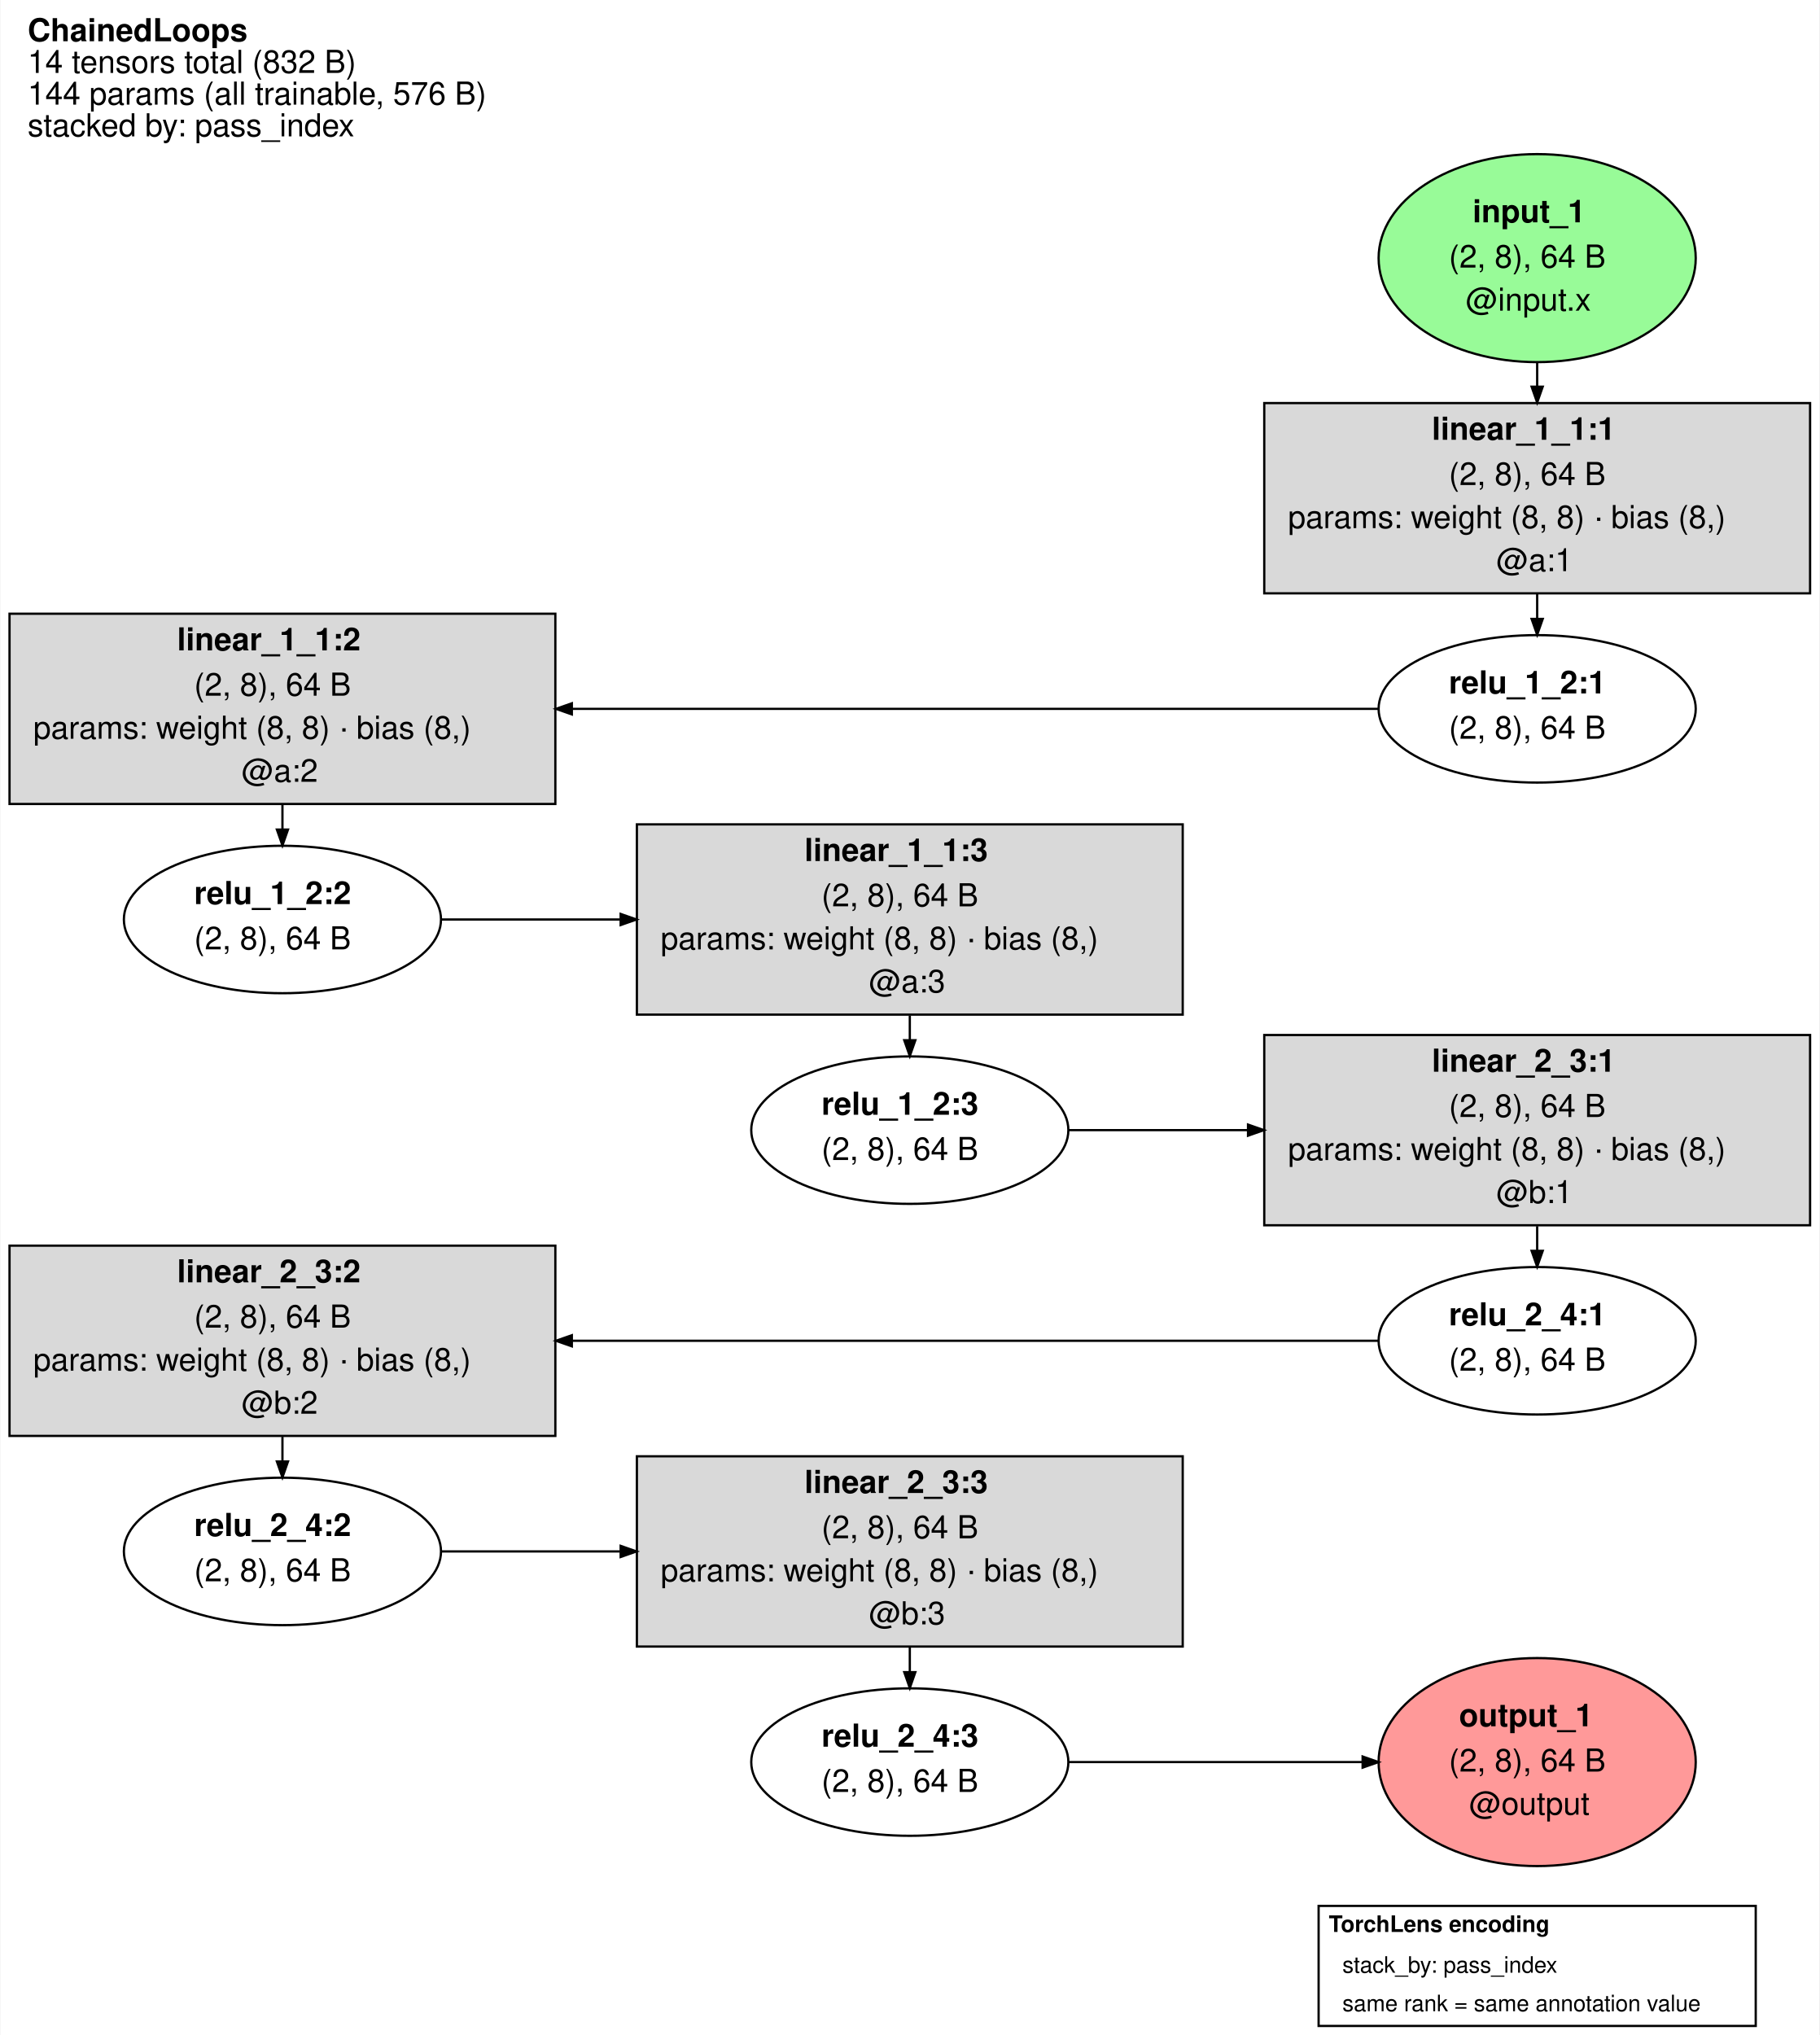
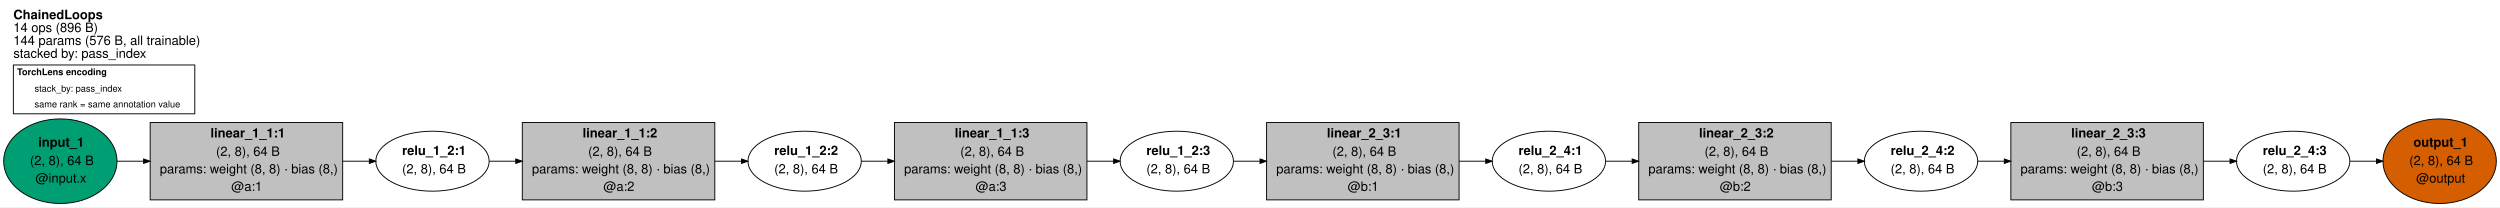
- <svg xmlns="http://www.w3.org/2000/svg" width="803pt" height="898pt" viewBox="0.00 0.00 803.00 898.46">
-   <g id="graph0" class="graph" transform="scale(1 1) rotate(0) translate(4 894.46)">
-     <polygon fill="white" stroke="transparent" points="-4,4 -4,-894.46 799,-894.46 799,4 -4,4" />
-     <text text-anchor="start" x="8" y="-876.26" font-family="Helvetica,sans-Serif" font-weight="bold" font-size="14.00">ChainedLoops</text>
-     <text text-anchor="start" x="8" y="-862.26" font-family="Helvetica,sans-Serif" font-size="14.00">14 tensors total (832 B)</text>
-     <text text-anchor="start" x="8" y="-848.26" font-family="Helvetica,sans-Serif" font-size="14.00">144 params (all trainable, 576 B)</text>
-     <text text-anchor="start" x="8" y="-834.26" font-family="Helvetica,sans-Serif" font-size="14.00">stacked by: pass_index</text>
+ <svg xmlns="http://www.w3.org/2000/svg" width="2714pt" height="225pt" viewBox="0.00 0.00 2714.29 224.92">
+   <g id="graph0" class="graph" transform="scale(1 1) rotate(0) translate(4 220.92)">
+     <polygon fill="white" stroke="transparent" points="-4,4 -4,-220.92 2710.29,-220.92 2710.29,4 -4,4" />
+     <text text-anchor="start" x="10.5" y="-200.22" font-family="Helvetica,sans-Serif" font-weight="bold" font-size="14.00">ChainedLoops</text>
+     <text text-anchor="start" x="10.5" y="-186.22" font-family="Helvetica,sans-Serif" font-size="14.00">14 ops (896 B)</text>
+     <text text-anchor="start" x="10.5" y="-172.22" font-family="Helvetica,sans-Serif" font-size="14.00">144 params (576 B, all trainable)</text>
+     <text text-anchor="start" x="10.5" y="-158.22" font-family="Helvetica,sans-Serif" font-size="14.00">stacked by: pass_index</text>
+     <text text-anchor="start" x="14.5" y="-139.42" font-family="Helvetica,sans-Serif" font-weight="bold" font-size="10.00">TorchLens encoding</text>
+     <text text-anchor="start" x="33.5" y="-121.42" font-family="Helvetica,sans-Serif" font-size="10.00">stack_by: pass_index</text>
+     <text text-anchor="start" x="33.5" y="-104.42" font-family="Helvetica,sans-Serif" font-size="10.00">same rank = same annotation value</text>
+     <polygon fill="none" stroke="black" points="10.5,-97.42 10.5,-150.42 207.5,-150.42 207.5,-97.42 10.5,-97.42" />
    <g id="node1" class="node">
-       <ellipse fill="#98fb98" stroke="black" cx="674.5" cy="-780.5" rx="70.01" ry="45.92" />
-       <text text-anchor="start" x="646" y="-796.3" font-family="Helvetica,sans-Serif" font-weight="bold" font-size="14.00">input_1</text>
-       <text text-anchor="start" x="635.5" y="-776.3" font-family="Helvetica,sans-Serif" font-size="14.00">(2, 8), 64 B</text>
-       <text text-anchor="start" x="643" y="-757.3" font-family="Helvetica,sans-Serif" font-size="14.00">@input.x</text>
+       <ellipse fill="#009e73" stroke="black" cx="61.52" cy="-45.96" rx="61.54" ry="45.92" />
+       <text text-anchor="start" x="37.52" y="-61.76" font-family="Helvetica,sans-Serif" font-weight="bold" font-size="14.00">input_1</text>
+       <text text-anchor="start" x="28.52" y="-41.76" font-family="Helvetica,sans-Serif" font-size="14.00">(2, 8), 64 B</text>
+       <text text-anchor="start" x="34.52" y="-22.76" font-family="Helvetica,sans-Serif" font-size="14.00">@input.x</text>
    </g>
    <g id="node2" class="node">
-       <polygon fill="#d9d9d9" stroke="black" points="795,-716.5 554,-716.5 554,-632.5 795,-632.5 795,-716.5" />
-       <text text-anchor="start" x="628" y="-700.3" font-family="Helvetica,sans-Serif" font-weight="bold" font-size="14.00">linear_1_1:1</text>
-       <text text-anchor="start" x="635.5" y="-680.3" font-family="Helvetica,sans-Serif" font-size="14.00">(2, 8), 64 B</text>
-       <text text-anchor="start" x="564.5" y="-661.3" font-family="Helvetica,sans-Serif" font-size="14.00">params: weight (8, 8) · bias (8,)</text>
-       <text text-anchor="start" x="656.5" y="-642.3" font-family="Helvetica,sans-Serif" font-size="14.00">@a:1</text>
+       <polygon fill="#c0c0c0" stroke="black" points="368.04,-87.96 159.04,-87.96 159.04,-3.96 368.04,-3.96 368.04,-87.96" />
+       <text text-anchor="start" x="224.54" y="-71.76" font-family="Helvetica,sans-Serif" font-weight="bold" font-size="14.00">linear_1_1:1</text>
+       <text text-anchor="start" x="230.54" y="-51.76" font-family="Helvetica,sans-Serif" font-size="14.00">(2, 8), 64 B</text>
+       <text text-anchor="start" x="169.54" y="-32.76" font-family="Helvetica,sans-Serif" font-size="14.00">params: weight (8, 8) · bias (8,)</text>
+       <text text-anchor="start" x="247.04" y="-13.76" font-family="Helvetica,sans-Serif" font-size="14.00">@a:1</text>
    </g>
    <g id="edge1" class="edge">
-       <path fill="none" stroke="black" d="M674.5,-734.17C674.5,-730.72 674.5,-727.27 674.5,-723.82" />
-       <polygon fill="black" stroke="black" points="676.95,-723.73 674.5,-716.73 672.05,-723.73 676.95,-723.73" />
+       <path fill="none" stroke="black" d="M123.07,-45.96C132.23,-45.96 141.92,-45.96 151.75,-45.96" />
+       <polygon fill="black" stroke="black" points="151.92,-48.41 158.92,-45.96 151.92,-43.51 151.92,-48.41" />
    </g>
    <g id="node3" class="node">
-       <ellipse fill="white" stroke="black" cx="674.5" cy="-581.5" rx="70.01" ry="32.55" />
-       <text text-anchor="start" x="635.5" y="-588.3" font-family="Helvetica,sans-Serif" font-weight="bold" font-size="14.00">relu_1_2:1</text>
-       <text text-anchor="start" x="635.5" y="-568.3" font-family="Helvetica,sans-Serif" font-size="14.00">(2, 8), 64 B</text>
+       <ellipse fill="white" stroke="black" cx="465.55" cy="-45.96" rx="61.54" ry="32.55" />
+       <text text-anchor="start" x="432.55" y="-52.76" font-family="Helvetica,sans-Serif" font-weight="bold" font-size="14.00">relu_1_2:1</text>
+       <text text-anchor="start" x="432.55" y="-32.76" font-family="Helvetica,sans-Serif" font-size="14.00">(2, 8), 64 B</text>
    </g>
    <g id="edge2" class="edge">
-       <path fill="none" stroke="black" d="M674.5,-632.1C674.5,-628.55 674.5,-625.01 674.5,-621.47" />
-       <polygon fill="black" stroke="black" points="676.95,-621.2 674.5,-614.2 672.05,-621.2 676.95,-621.2" />
+       <path fill="none" stroke="black" d="M368.06,-45.96C377.86,-45.96 387.61,-45.96 396.95,-45.96" />
+       <polygon fill="black" stroke="black" points="396.99,-48.41 403.99,-45.96 396.99,-43.51 396.99,-48.41" />
    </g>
    <g id="node4" class="node">
-       <polygon fill="#d9d9d9" stroke="black" points="241,-623.5 0,-623.5 0,-539.5 241,-539.5 241,-623.5" />
-       <text text-anchor="start" x="74" y="-607.3" font-family="Helvetica,sans-Serif" font-weight="bold" font-size="14.00">linear_1_1:2</text>
-       <text text-anchor="start" x="81.5" y="-587.3" font-family="Helvetica,sans-Serif" font-size="14.00">(2, 8), 64 B</text>
-       <text text-anchor="start" x="10.5" y="-568.3" font-family="Helvetica,sans-Serif" font-size="14.00">params: weight (8, 8) · bias (8,)</text>
-       <text text-anchor="start" x="102.5" y="-549.3" font-family="Helvetica,sans-Serif" font-size="14.00">@a:2</text>
+       <polygon fill="#c0c0c0" stroke="black" points="772.07,-87.96 563.07,-87.96 563.07,-3.96 772.07,-3.96 772.07,-87.96" />
+       <text text-anchor="start" x="628.57" y="-71.76" font-family="Helvetica,sans-Serif" font-weight="bold" font-size="14.00">linear_1_1:2</text>
+       <text text-anchor="start" x="634.57" y="-51.76" font-family="Helvetica,sans-Serif" font-size="14.00">(2, 8), 64 B</text>
+       <text text-anchor="start" x="573.57" y="-32.76" font-family="Helvetica,sans-Serif" font-size="14.00">params: weight (8, 8) · bias (8,)</text>
+       <text text-anchor="start" x="651.07" y="-13.76" font-family="Helvetica,sans-Serif" font-size="14.00">@a:2</text>
    </g>
    <g id="edge3" class="edge">
-       <path fill="none" stroke="black" d="M604.4,-581.5C515.44,-581.5 359.15,-581.5 248.5,-581.5" />
-       <polygon fill="black" stroke="black" points="248.28,-579.05 241.28,-581.5 248.28,-583.95 248.28,-579.05" />
+       <path fill="none" stroke="black" d="M527.11,-45.96C536.27,-45.96 545.96,-45.96 555.78,-45.96" />
+       <polygon fill="black" stroke="black" points="555.96,-48.41 562.96,-45.96 555.96,-43.51 555.96,-48.41" />
    </g>
    <g id="node5" class="node">
-       <ellipse fill="white" stroke="black" cx="120.5" cy="-488.5" rx="70.01" ry="32.55" />
-       <text text-anchor="start" x="81.5" y="-495.3" font-family="Helvetica,sans-Serif" font-weight="bold" font-size="14.00">relu_1_2:2</text>
-       <text text-anchor="start" x="81.5" y="-475.3" font-family="Helvetica,sans-Serif" font-size="14.00">(2, 8), 64 B</text>
+       <ellipse fill="white" stroke="black" cx="869.59" cy="-45.96" rx="61.54" ry="32.55" />
+       <text text-anchor="start" x="836.59" y="-52.76" font-family="Helvetica,sans-Serif" font-weight="bold" font-size="14.00">relu_1_2:2</text>
+       <text text-anchor="start" x="836.59" y="-32.76" font-family="Helvetica,sans-Serif" font-size="14.00">(2, 8), 64 B</text>
    </g>
    <g id="edge4" class="edge">
-       <path fill="none" stroke="black" d="M120.5,-539.1C120.5,-535.55 120.5,-532.01 120.5,-528.47" />
-       <polygon fill="black" stroke="black" points="122.95,-528.2 120.5,-521.2 118.05,-528.2 122.95,-528.2" />
+       <path fill="none" stroke="black" d="M772.1,-45.96C781.9,-45.96 791.65,-45.96 800.98,-45.96" />
+       <polygon fill="black" stroke="black" points="801.03,-48.41 808.03,-45.96 801.03,-43.51 801.03,-48.41" />
    </g>
    <g id="node6" class="node">
-       <polygon fill="#d9d9d9" stroke="black" points="518,-530.5 277,-530.5 277,-446.5 518,-446.5 518,-530.5" />
-       <text text-anchor="start" x="351" y="-514.3" font-family="Helvetica,sans-Serif" font-weight="bold" font-size="14.00">linear_1_1:3</text>
-       <text text-anchor="start" x="358.5" y="-494.3" font-family="Helvetica,sans-Serif" font-size="14.00">(2, 8), 64 B</text>
-       <text text-anchor="start" x="287.5" y="-475.3" font-family="Helvetica,sans-Serif" font-size="14.00">params: weight (8, 8) · bias (8,)</text>
-       <text text-anchor="start" x="379.5" y="-456.3" font-family="Helvetica,sans-Serif" font-size="14.00">@a:3</text>
+       <polygon fill="#c0c0c0" stroke="black" points="1176.11,-87.96 967.11,-87.96 967.11,-3.96 1176.11,-3.96 1176.11,-87.96" />
+       <text text-anchor="start" x="1032.61" y="-71.76" font-family="Helvetica,sans-Serif" font-weight="bold" font-size="14.00">linear_1_1:3</text>
+       <text text-anchor="start" x="1038.61" y="-51.76" font-family="Helvetica,sans-Serif" font-size="14.00">(2, 8), 64 B</text>
+       <text text-anchor="start" x="977.61" y="-32.76" font-family="Helvetica,sans-Serif" font-size="14.00">params: weight (8, 8) · bias (8,)</text>
+       <text text-anchor="start" x="1055.11" y="-13.76" font-family="Helvetica,sans-Serif" font-size="14.00">@a:3</text>
    </g>
    <g id="edge5" class="edge">
-       <path fill="none" stroke="black" d="M190.54,-488.5C214.56,-488.5 242.33,-488.5 269.55,-488.5" />
-       <polygon fill="black" stroke="black" points="269.83,-490.95 276.83,-488.5 269.83,-486.05 269.83,-490.95" />
+       <path fill="none" stroke="black" d="M931.15,-45.96C940.31,-45.96 949.99,-45.96 959.82,-45.96" />
+       <polygon fill="black" stroke="black" points="959.99,-48.41 966.99,-45.96 959.99,-43.51 959.99,-48.41" />
    </g>
    <g id="node7" class="node">
-       <ellipse fill="white" stroke="black" cx="397.5" cy="-395.5" rx="70.01" ry="32.55" />
-       <text text-anchor="start" x="358.5" y="-402.3" font-family="Helvetica,sans-Serif" font-weight="bold" font-size="14.00">relu_1_2:3</text>
-       <text text-anchor="start" x="358.5" y="-382.3" font-family="Helvetica,sans-Serif" font-size="14.00">(2, 8), 64 B</text>
+       <ellipse fill="white" stroke="black" cx="1273.63" cy="-45.96" rx="61.54" ry="32.55" />
+       <text text-anchor="start" x="1240.63" y="-52.76" font-family="Helvetica,sans-Serif" font-weight="bold" font-size="14.00">relu_1_2:3</text>
+       <text text-anchor="start" x="1240.63" y="-32.76" font-family="Helvetica,sans-Serif" font-size="14.00">(2, 8), 64 B</text>
    </g>
    <g id="edge6" class="edge">
-       <path fill="none" stroke="black" d="M397.5,-446.1C397.5,-442.55 397.5,-439.01 397.5,-435.47" />
-       <polygon fill="black" stroke="black" points="399.95,-435.2 397.5,-428.2 395.05,-435.2 399.95,-435.2" />
+       <path fill="none" stroke="black" d="M1176.13,-45.96C1185.93,-45.96 1195.69,-45.96 1205.02,-45.96" />
+       <polygon fill="black" stroke="black" points="1205.07,-48.41 1212.07,-45.96 1205.07,-43.51 1205.07,-48.41" />
    </g>
    <g id="node8" class="node">
-       <polygon fill="#d9d9d9" stroke="black" points="795,-437.5 554,-437.5 554,-353.5 795,-353.5 795,-437.5" />
-       <text text-anchor="start" x="628" y="-421.3" font-family="Helvetica,sans-Serif" font-weight="bold" font-size="14.00">linear_2_3:1</text>
-       <text text-anchor="start" x="635.5" y="-401.3" font-family="Helvetica,sans-Serif" font-size="14.00">(2, 8), 64 B</text>
-       <text text-anchor="start" x="564.5" y="-382.3" font-family="Helvetica,sans-Serif" font-size="14.00">params: weight (8, 8) · bias (8,)</text>
-       <text text-anchor="start" x="656.5" y="-363.3" font-family="Helvetica,sans-Serif" font-size="14.00">@b:1</text>
+       <polygon fill="#c0c0c0" stroke="black" points="1580.15,-87.96 1371.15,-87.96 1371.15,-3.96 1580.15,-3.96 1580.15,-87.96" />
+       <text text-anchor="start" x="1436.65" y="-71.76" font-family="Helvetica,sans-Serif" font-weight="bold" font-size="14.00">linear_2_3:1</text>
+       <text text-anchor="start" x="1442.65" y="-51.76" font-family="Helvetica,sans-Serif" font-size="14.00">(2, 8), 64 B</text>
+       <text text-anchor="start" x="1381.65" y="-32.76" font-family="Helvetica,sans-Serif" font-size="14.00">params: weight (8, 8) · bias (8,)</text>
+       <text text-anchor="start" x="1459.15" y="-13.76" font-family="Helvetica,sans-Serif" font-size="14.00">@b:1</text>
    </g>
    <g id="edge7" class="edge">
-       <path fill="none" stroke="black" d="M467.54,-395.5C491.56,-395.5 519.33,-395.5 546.55,-395.5" />
-       <polygon fill="black" stroke="black" points="546.83,-397.95 553.83,-395.5 546.83,-393.05 546.83,-397.95" />
+       <path fill="none" stroke="black" d="M1335.18,-45.96C1344.34,-45.96 1354.03,-45.96 1363.85,-45.96" />
+       <polygon fill="black" stroke="black" points="1364.03,-48.41 1371.03,-45.96 1364.03,-43.51 1364.03,-48.41" />
    </g>
    <g id="node9" class="node">
-       <ellipse fill="white" stroke="black" cx="674.5" cy="-302.5" rx="70.01" ry="32.55" />
-       <text text-anchor="start" x="635.5" y="-309.3" font-family="Helvetica,sans-Serif" font-weight="bold" font-size="14.00">relu_2_4:1</text>
-       <text text-anchor="start" x="635.5" y="-289.3" font-family="Helvetica,sans-Serif" font-size="14.00">(2, 8), 64 B</text>
+       <ellipse fill="white" stroke="black" cx="1677.66" cy="-45.96" rx="61.54" ry="32.55" />
+       <text text-anchor="start" x="1644.66" y="-52.76" font-family="Helvetica,sans-Serif" font-weight="bold" font-size="14.00">relu_2_4:1</text>
+       <text text-anchor="start" x="1644.66" y="-32.76" font-family="Helvetica,sans-Serif" font-size="14.00">(2, 8), 64 B</text>
    </g>
    <g id="edge8" class="edge">
-       <path fill="none" stroke="black" d="M674.5,-353.1C674.5,-349.55 674.5,-346.01 674.5,-342.47" />
-       <polygon fill="black" stroke="black" points="676.95,-342.2 674.5,-335.2 672.05,-342.2 676.95,-342.2" />
+       <path fill="none" stroke="black" d="M1580.17,-45.96C1589.97,-45.96 1599.72,-45.96 1609.06,-45.96" />
+       <polygon fill="black" stroke="black" points="1609.1,-48.41 1616.1,-45.96 1609.1,-43.51 1609.1,-48.41" />
    </g>
    <g id="node10" class="node">
-       <polygon fill="#d9d9d9" stroke="black" points="241,-344.5 0,-344.5 0,-260.5 241,-260.5 241,-344.5" />
-       <text text-anchor="start" x="74" y="-328.3" font-family="Helvetica,sans-Serif" font-weight="bold" font-size="14.00">linear_2_3:2</text>
-       <text text-anchor="start" x="81.5" y="-308.3" font-family="Helvetica,sans-Serif" font-size="14.00">(2, 8), 64 B</text>
-       <text text-anchor="start" x="10.5" y="-289.3" font-family="Helvetica,sans-Serif" font-size="14.00">params: weight (8, 8) · bias (8,)</text>
-       <text text-anchor="start" x="102.5" y="-270.3" font-family="Helvetica,sans-Serif" font-size="14.00">@b:2</text>
+       <polygon fill="#c0c0c0" stroke="black" points="1984.18,-87.96 1775.18,-87.96 1775.18,-3.96 1984.18,-3.96 1984.18,-87.96" />
+       <text text-anchor="start" x="1840.68" y="-71.76" font-family="Helvetica,sans-Serif" font-weight="bold" font-size="14.00">linear_2_3:2</text>
+       <text text-anchor="start" x="1846.68" y="-51.76" font-family="Helvetica,sans-Serif" font-size="14.00">(2, 8), 64 B</text>
+       <text text-anchor="start" x="1785.68" y="-32.76" font-family="Helvetica,sans-Serif" font-size="14.00">params: weight (8, 8) · bias (8,)</text>
+       <text text-anchor="start" x="1863.18" y="-13.76" font-family="Helvetica,sans-Serif" font-size="14.00">@b:2</text>
    </g>
    <g id="edge9" class="edge">
-       <path fill="none" stroke="black" d="M604.4,-302.5C515.44,-302.5 359.15,-302.5 248.5,-302.5" />
-       <polygon fill="black" stroke="black" points="248.28,-300.05 241.28,-302.5 248.28,-304.95 248.28,-300.05" />
+       <path fill="none" stroke="black" d="M1739.22,-45.96C1748.38,-45.96 1758.07,-45.96 1767.89,-45.96" />
+       <polygon fill="black" stroke="black" points="1768.07,-48.41 1775.07,-45.96 1768.07,-43.51 1768.07,-48.41" />
    </g>
    <g id="node11" class="node">
-       <ellipse fill="white" stroke="black" cx="120.5" cy="-209.5" rx="70.01" ry="32.55" />
-       <text text-anchor="start" x="81.5" y="-216.3" font-family="Helvetica,sans-Serif" font-weight="bold" font-size="14.00">relu_2_4:2</text>
-       <text text-anchor="start" x="81.5" y="-196.3" font-family="Helvetica,sans-Serif" font-size="14.00">(2, 8), 64 B</text>
+       <ellipse fill="white" stroke="black" cx="2081.7" cy="-45.96" rx="61.54" ry="32.55" />
+       <text text-anchor="start" x="2048.7" y="-52.76" font-family="Helvetica,sans-Serif" font-weight="bold" font-size="14.00">relu_2_4:2</text>
+       <text text-anchor="start" x="2048.7" y="-32.76" font-family="Helvetica,sans-Serif" font-size="14.00">(2, 8), 64 B</text>
    </g>
    <g id="edge10" class="edge">
-       <path fill="none" stroke="black" d="M120.5,-260.1C120.5,-256.55 120.5,-253.01 120.5,-249.47" />
-       <polygon fill="black" stroke="black" points="122.95,-249.2 120.5,-242.2 118.05,-249.2 122.95,-249.2" />
+       <path fill="none" stroke="black" d="M1984.21,-45.96C1994.01,-45.96 2003.76,-45.96 2013.09,-45.96" />
+       <polygon fill="black" stroke="black" points="2013.14,-48.41 2020.14,-45.96 2013.14,-43.51 2013.14,-48.41" />
    </g>
    <g id="node12" class="node">
-       <polygon fill="#d9d9d9" stroke="black" points="518,-251.5 277,-251.5 277,-167.5 518,-167.5 518,-251.5" />
-       <text text-anchor="start" x="351" y="-235.3" font-family="Helvetica,sans-Serif" font-weight="bold" font-size="14.00">linear_2_3:3</text>
-       <text text-anchor="start" x="358.5" y="-215.3" font-family="Helvetica,sans-Serif" font-size="14.00">(2, 8), 64 B</text>
-       <text text-anchor="start" x="287.5" y="-196.3" font-family="Helvetica,sans-Serif" font-size="14.00">params: weight (8, 8) · bias (8,)</text>
-       <text text-anchor="start" x="379.5" y="-177.3" font-family="Helvetica,sans-Serif" font-size="14.00">@b:3</text>
+       <polygon fill="#c0c0c0" stroke="black" points="2388.22,-87.96 2179.22,-87.96 2179.22,-3.96 2388.22,-3.96 2388.22,-87.96" />
+       <text text-anchor="start" x="2244.72" y="-71.76" font-family="Helvetica,sans-Serif" font-weight="bold" font-size="14.00">linear_2_3:3</text>
+       <text text-anchor="start" x="2250.72" y="-51.76" font-family="Helvetica,sans-Serif" font-size="14.00">(2, 8), 64 B</text>
+       <text text-anchor="start" x="2189.72" y="-32.76" font-family="Helvetica,sans-Serif" font-size="14.00">params: weight (8, 8) · bias (8,)</text>
+       <text text-anchor="start" x="2267.22" y="-13.76" font-family="Helvetica,sans-Serif" font-size="14.00">@b:3</text>
    </g>
    <g id="edge11" class="edge">
-       <path fill="none" stroke="black" d="M190.54,-209.5C214.56,-209.5 242.33,-209.5 269.55,-209.5" />
-       <polygon fill="black" stroke="black" points="269.83,-211.95 276.83,-209.5 269.83,-207.05 269.83,-211.95" />
+       <path fill="none" stroke="black" d="M2143.26,-45.96C2152.42,-45.96 2162.1,-45.96 2171.93,-45.96" />
+       <polygon fill="black" stroke="black" points="2172.1,-48.41 2179.1,-45.96 2172.1,-43.51 2172.1,-48.41" />
    </g>
    <g id="node13" class="node">
-       <ellipse fill="white" stroke="black" cx="397.5" cy="-116.5" rx="70.01" ry="32.55" />
-       <text text-anchor="start" x="358.5" y="-123.3" font-family="Helvetica,sans-Serif" font-weight="bold" font-size="14.00">relu_2_4:3</text>
-       <text text-anchor="start" x="358.5" y="-103.3" font-family="Helvetica,sans-Serif" font-size="14.00">(2, 8), 64 B</text>
+       <ellipse fill="white" stroke="black" cx="2485.74" cy="-45.96" rx="61.54" ry="32.55" />
+       <text text-anchor="start" x="2452.74" y="-52.76" font-family="Helvetica,sans-Serif" font-weight="bold" font-size="14.00">relu_2_4:3</text>
+       <text text-anchor="start" x="2452.74" y="-32.76" font-family="Helvetica,sans-Serif" font-size="14.00">(2, 8), 64 B</text>
    </g>
    <g id="edge12" class="edge">
-       <path fill="none" stroke="black" d="M397.5,-167.1C397.5,-163.55 397.5,-160.01 397.5,-156.47" />
-       <polygon fill="black" stroke="black" points="399.95,-156.2 397.5,-149.2 395.05,-156.2 399.95,-156.2" />
+       <path fill="none" stroke="black" d="M2388.24,-45.96C2398.04,-45.96 2407.8,-45.96 2417.13,-45.96" />
+       <polygon fill="black" stroke="black" points="2417.18,-48.41 2424.18,-45.96 2417.18,-43.51 2417.18,-48.41" />
    </g>
    <g id="node14" class="node">
-       <ellipse fill="#ff9999" stroke="black" cx="674.5" cy="-116.5" rx="70.01" ry="45.92" />
-       <text text-anchor="start" x="640" y="-132.3" font-family="Helvetica,sans-Serif" font-weight="bold" font-size="14.00">output_1</text>
-       <text text-anchor="start" x="635.5" y="-112.3" font-family="Helvetica,sans-Serif" font-size="14.00">(2, 8), 64 B</text>
-       <text text-anchor="start" x="644.5" y="-93.3" font-family="Helvetica,sans-Serif" font-size="14.00">@output</text>
+       <ellipse fill="#d55e00" stroke="black" cx="2644.77" cy="-45.96" rx="61.54" ry="45.92" />
+       <text text-anchor="start" x="2616.27" y="-61.76" font-family="Helvetica,sans-Serif" font-weight="bold" font-size="14.00">output_1</text>
+       <text text-anchor="start" x="2611.77" y="-41.76" font-family="Helvetica,sans-Serif" font-size="14.00">(2, 8), 64 B</text>
+       <text text-anchor="start" x="2619.27" y="-22.76" font-family="Helvetica,sans-Serif" font-size="14.00">@output</text>
    </g>
    <g id="edge13" class="edge">
-       <path fill="none" stroke="black" d="M467.54,-116.5C507.01,-116.5 556.59,-116.5 597.22,-116.5" />
-       <polygon fill="black" stroke="black" points="597.43,-118.95 604.43,-116.5 597.43,-114.05 597.43,-118.95" />
-     </g>
-     <g id="node15" class="node">
-       <text text-anchor="start" x="582.5" y="-41.5" font-family="Helvetica,sans-Serif" font-weight="bold" font-size="10.00">TorchLens encoding</text>
-       <text text-anchor="start" x="588.5" y="-23.5" font-family="Helvetica,sans-Serif" font-size="10.00">stack_by: pass_index</text>
-       <text text-anchor="start" x="588.5" y="-6.5" font-family="Helvetica,sans-Serif" font-size="10.00">same rank = same annotation value</text>
-       <polygon fill="none" stroke="black" points="578,0 578,-53 771,-53 771,0 578,0" />
+       <path fill="none" stroke="black" d="M2547.45,-45.96C2556.81,-45.96 2566.52,-45.96 2576.01,-45.96" />
+       <polygon fill="black" stroke="black" points="2576.22,-48.41 2583.22,-45.96 2576.22,-43.51 2576.22,-48.41" />
    </g>
  </g>
</svg>
